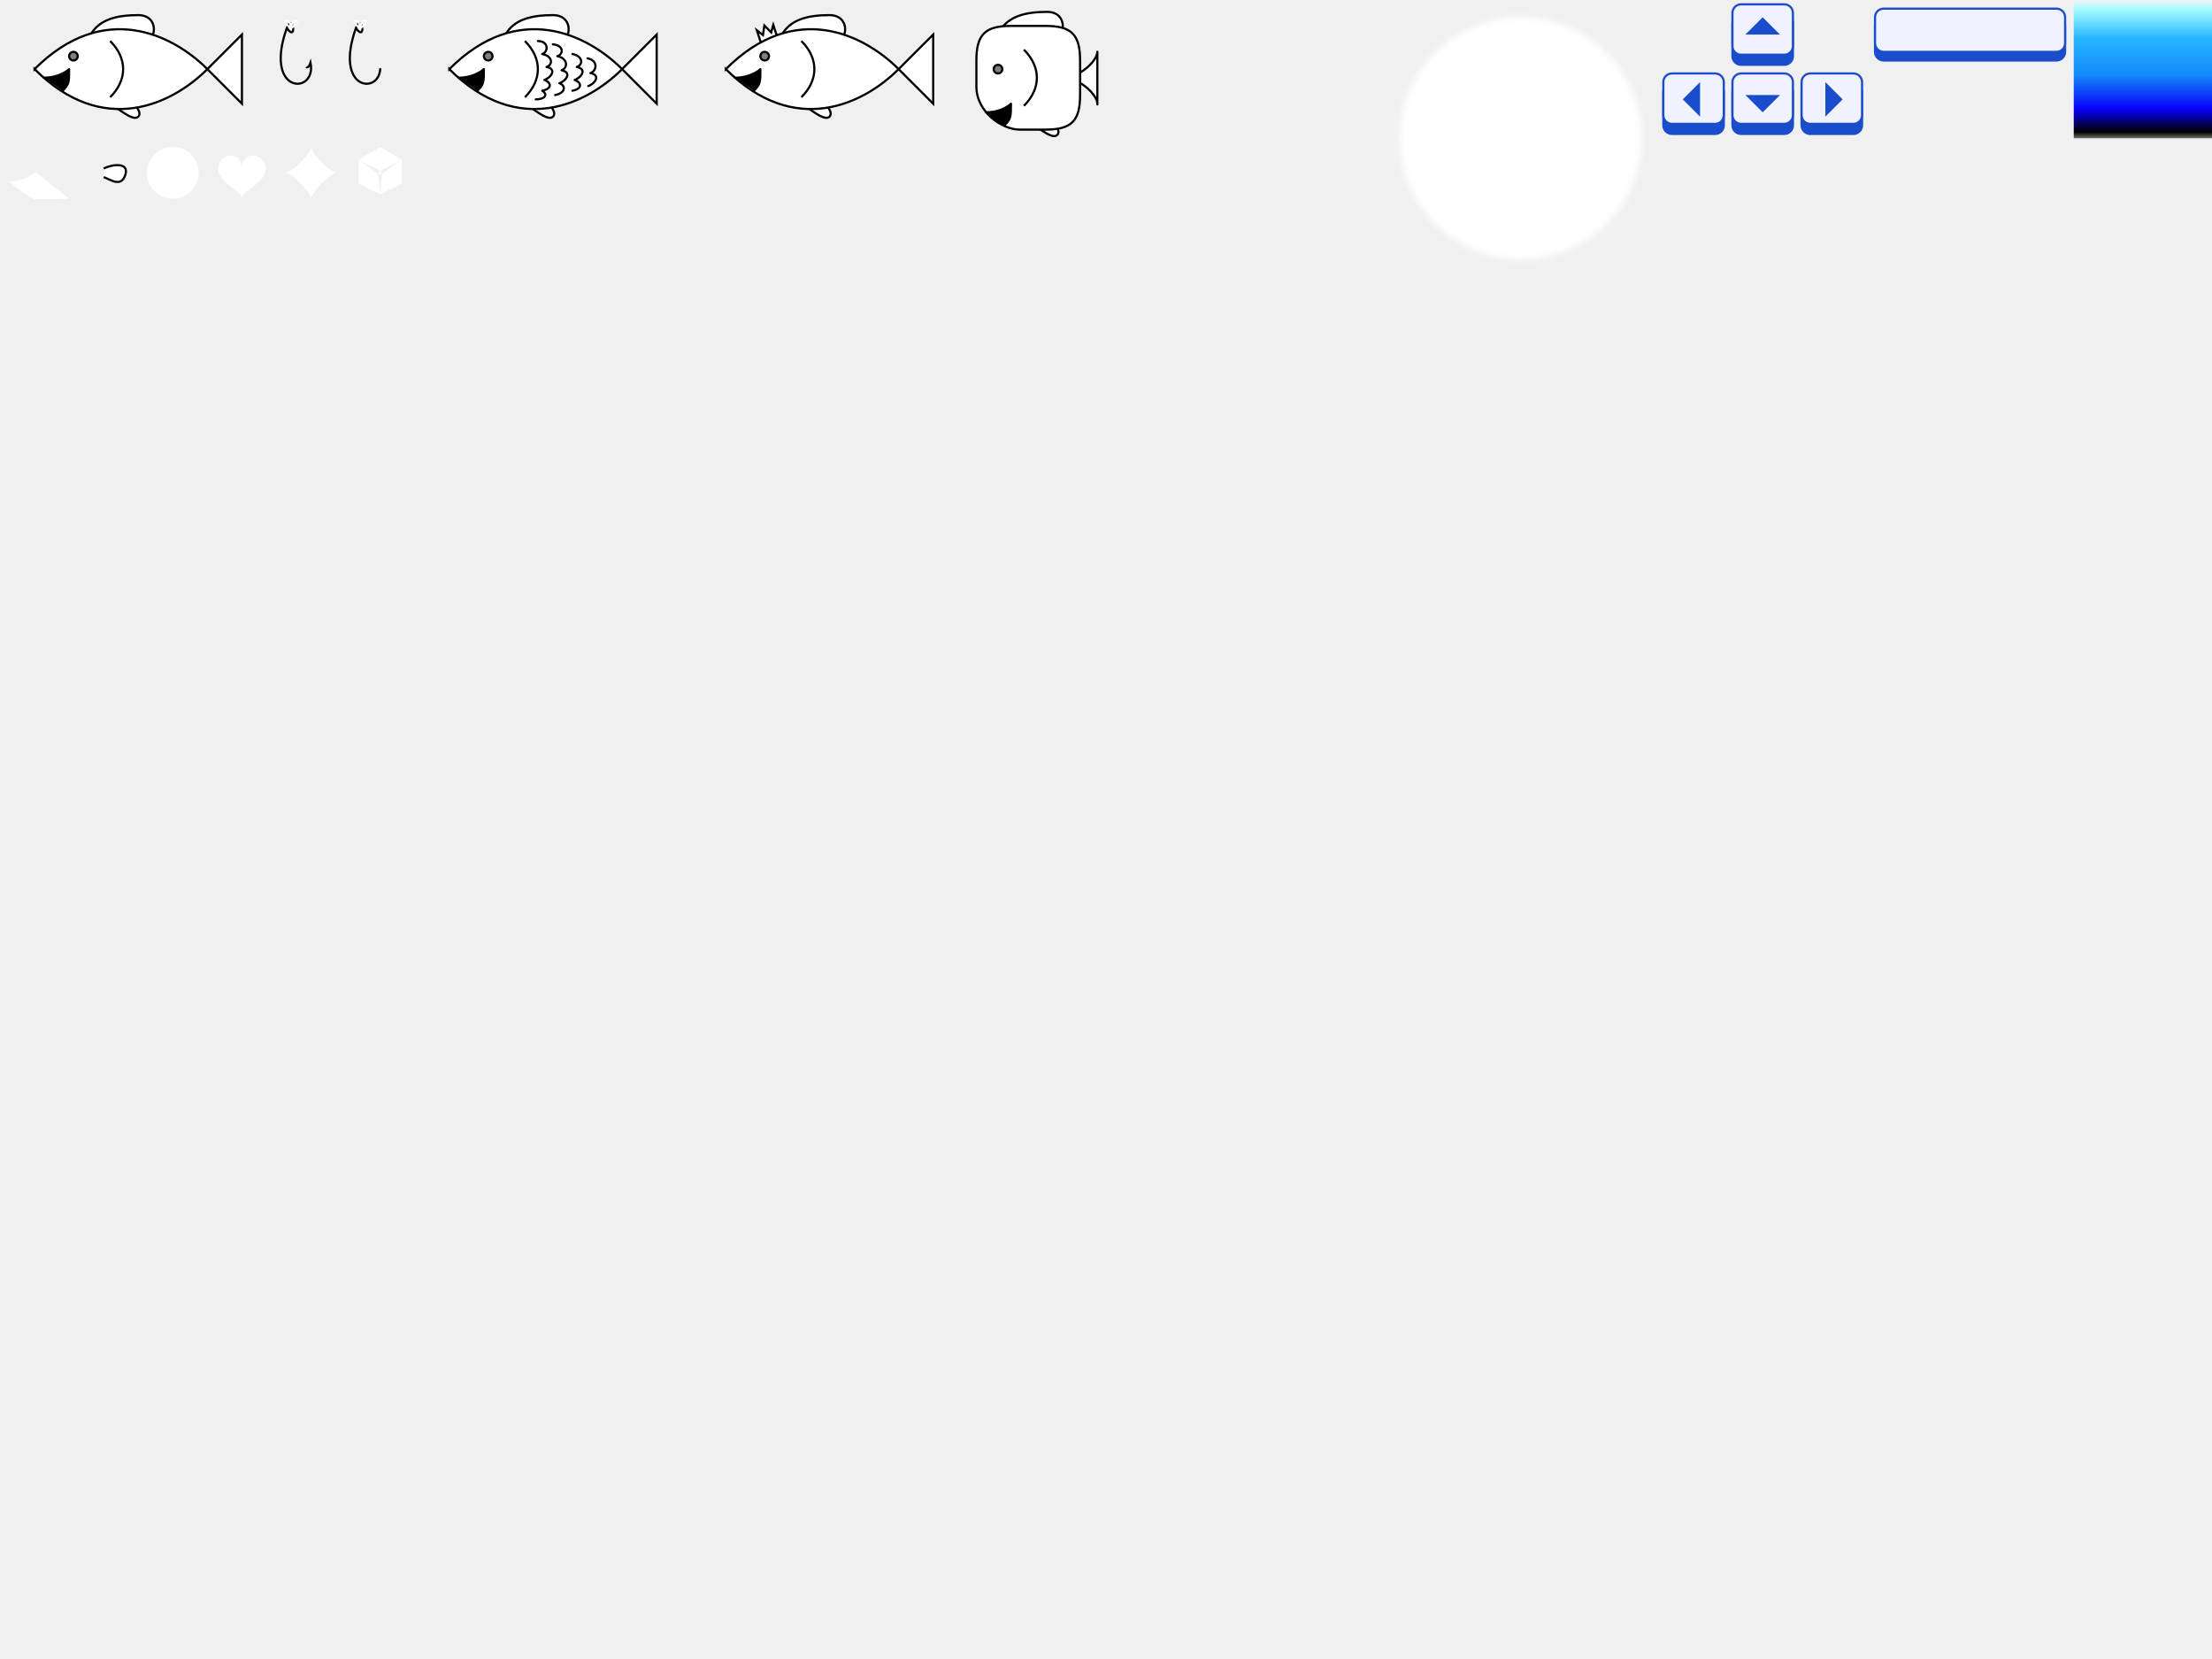
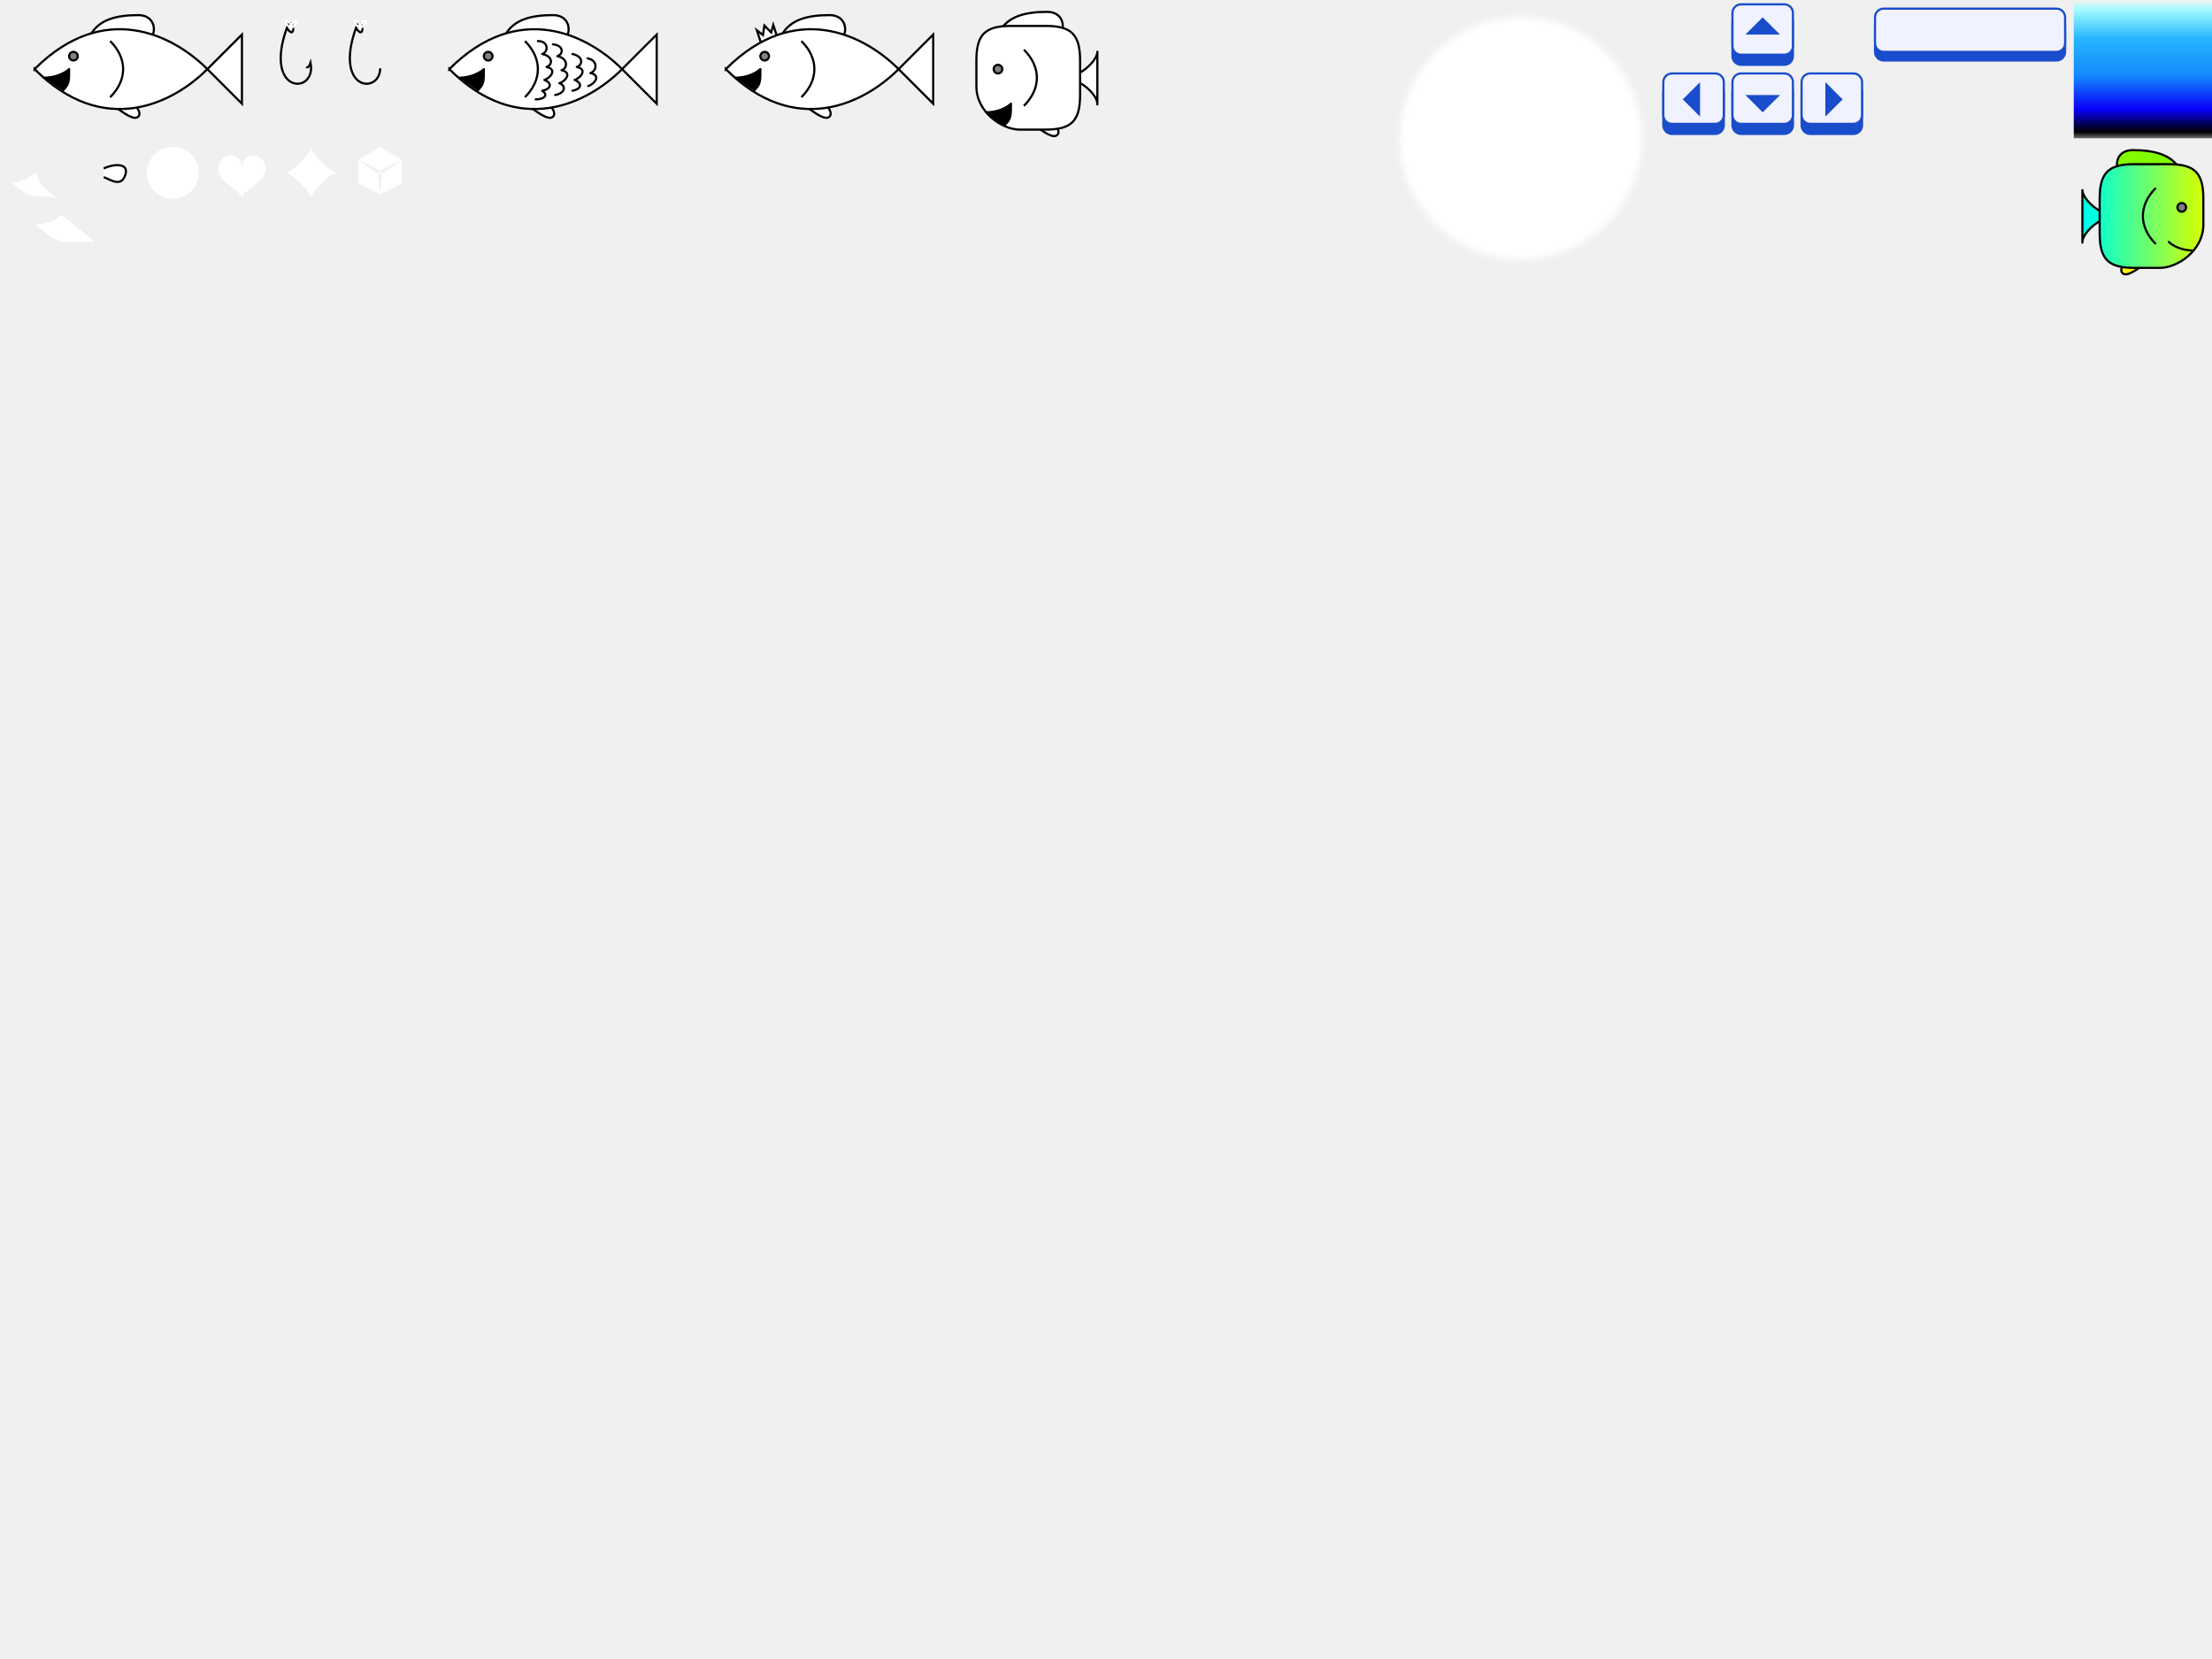
<svg xmlns="http://www.w3.org/2000/svg" xmlns:xlink="http://www.w3.org/1999/xlink" width="1024" height="768" viewBox="0 0 270.933 203.2" version="1.1" id="svg8">
  <defs id="defs2">
+     <linearGradient id="linearGradient950">
+       <stop style="stop-color:#d7ff01;stop-opacity:1" offset="0" id="stop946" />
+       <stop style="stop-color:#10ffca;stop-opacity:1" offset="1" id="stop948" />
+     </linearGradient>
    <linearGradient id="linearGradient865">
      <stop style="stop-color:#f2f4f4;stop-opacity:1" offset="0" id="stop861" />
      <stop style="stop-color:#a3fcff;stop-opacity:1" offset="0.069" id="stop869" />
      <stop style="stop-color:#27b6ff;stop-opacity:1" offset="0.278" id="stop877" />
      <stop style="stop-color:#1489fb;stop-opacity:1" offset="0.544" id="stop871" />
      <stop style="stop-color:#0800f9;stop-opacity:1" offset="0.79" id="stop873" />
      <stop style="stop-color:#000000;stop-opacity:1" offset="0.955" id="stop875" />
      <stop style="stop-color:#6e6e6e;stop-opacity:1" offset="1" id="stop863" />
    </linearGradient>
    <linearGradient xlink:href="#linearGradient865" id="linearGradient867" x1="262.467" y1="0" x2="262.467" y2="16.933" gradientUnits="userSpaceOnUse" />
    <filter style="color-interpolation-filters:sRGB" id="filter1007" x="-0.031" width="1.061" y="-0.031" height="1.061">
      <feGaussianBlur stdDeviation="0.19" id="feGaussianBlur1009" />
    </filter>
+     <linearGradient xlink:href="#linearGradient950" id="linearGradient952" x1="255.058" y1="25.4" x2="267.758" y2="25.4" gradientUnits="userSpaceOnUse" gradientTransform="matrix(-1,0,0,1,524.9333,0)" />
  </defs>
  <g id="layer1">
+     <rect style="fill:#ffffff;fill-opacity:0.01;fill-rule:evenodd;stroke:none;stroke-width:0.374;stroke-linejoin:bevel;stroke-miterlimit:4;stroke-dasharray:none;paint-order:normal" id="rect936" width="50.8" height="8.467" x="1.4802974e-15" y="16.933" />
    <path style="fill:#ffffff;stroke:#000000;stroke-width:0.265px;stroke-linecap:butt;stroke-linejoin:miter;stroke-opacity:1" d="m 130.175,9.525 c 2.117,0 4.233,-2.117 4.233,-3.175 0,-1.058 0,7.408 0,6.35 0,-1.058 -2.117,-3.175 -4.233,-3.175 z" id="path928" />
    <path style="fill:#ffffff;stroke:#000000;stroke-width:0.265px;stroke-linecap:butt;stroke-linejoin:miter;stroke-opacity:1" d="M 93.522,6.222 92.701,3.707 93.45,4.297 93.625,3.127 94.456,3.969 94.713,3.05 95.534,5.565 Z" id="path957" />
    <path style="fill:#ffffff;stroke:#000000;stroke-width:0.265px;stroke-linecap:butt;stroke-linejoin:miter;stroke-opacity:1" d="m 14.287,13.229 c 0.794,0.529 2.117,1.587 2.646,1.058 C 17.462,13.758 16.404,12.7 16.14,12.435" id="path919" />
    <path style="fill:#ffffff;stroke:#000000;stroke-width:0.265px;stroke-linecap:butt;stroke-linejoin:miter;stroke-opacity:1" d="m 11.113,4.233 c 1.058,-1.852 3.175,-2.381 5.821,-2.381 2.646,0 2.381,3.44 0.265,3.44" id="path917" />
    <rect style="fill:#ffffff;fill-opacity:0.01;fill-rule:evenodd;stroke:none;stroke-width:0.374;stroke-linejoin:bevel;stroke-miterlimit:4;stroke-dasharray:none;paint-order:normal" id="rect905" width="25.4" height="8.467" x="8.8817842e-16" y="16.933" />
    <path style="fill:#ffffff;stroke:#000000;stroke-width:0.265;stroke-linecap:butt;stroke-linejoin:miter;stroke-opacity:1;stroke-miterlimit:4;stroke-dasharray:none" d="m 4.233,8.467 c 8.467,-8.467 16.933,-4.233 21.167,0 4.233,4.233 4.233,4.233 4.233,4.233 V 4.233 c 0,0 0,0 -4.233,4.233 -4.233,4.233 -12.7,8.467 -21.167,0 z" id="path835" />
    <path style="fill:none;stroke:#000000;stroke-width:0.265px;stroke-linecap:butt;stroke-linejoin:miter;stroke-opacity:1" d="m 35.127,3.438 c 1.323,1.852 0.713,-2.01 0,-10e-8 -2.7,7.61 2.799,8.159 2.973,5.029 0.014,-0.244 -0.005,-0.509 -0.062,-0.796 -0.265,0.794 -0.529,0.529 -0.529,0.529" id="path855" />
    <rect style="fill:url(#linearGradient867);fill-rule:evenodd;stroke:none;stroke-width:0.265;paint-order:stroke fill markers;fill-opacity:1" id="rect859" width="16.933" height="16.933" x="254" y="0" />
    <path id="path879" style="fill:#000000;stroke:#000000;stroke-width:1;stroke-linecap:round;stroke-linejoin:round;stroke-miterlimit:4;stroke-dasharray:none;stroke-opacity:1" d="M 29,42 C 32,39 32,38 32,32 c 0,0 -3.913,3.9 -11.725,3.992" transform="scale(0.2645833)" />
    <ellipse style="fill:#808080;fill-opacity:1;fill-rule:evenodd;stroke:#000000;stroke-width:0.265;paint-order:normal;stroke-miterlimit:4;stroke-dasharray:none" id="path881" cx="8.996" cy="6.879" rx="0.529" ry="0.529" />
    <path style="fill:none;stroke:#000000;stroke-width:0.265px;stroke-linecap:butt;stroke-linejoin:miter;stroke-opacity:1" d="m 13.494,5.027 c 2.117,2.117 2.117,4.762 0,6.879" id="path885" />
-     <path style="color:#000000;font-style:normal;font-variant:normal;font-weight:normal;font-stretch:normal;font-size:medium;line-height:normal;font-family:sans-serif;font-variant-ligatures:normal;font-variant-position:normal;font-variant-caps:normal;font-variant-numeric:normal;font-variant-alternates:normal;font-variant-east-asian:normal;font-feature-settings:normal;font-variation-settings:normal;text-indent:0;text-align:start;text-decoration:none;text-decoration-line:none;text-decoration-style:solid;text-decoration-color:#000000;letter-spacing:normal;word-spacing:normal;text-transform:none;writing-mode:lr-tb;direction:ltr;text-orientation:mixed;dominant-baseline:auto;baseline-shift:baseline;text-anchor:start;white-space:normal;shape-padding:0;shape-margin:0;inline-size:0;clip-rule:nonzero;display:inline;overflow:visible;visibility:visible;isolation:auto;mix-blend-mode:normal;color-interpolation:sRGB;color-interpolation-filters:linearRGB;solid-color:#000000;solid-opacity:1;vector-effect:none;fill:#ffffff;fill-opacity:1;fill-rule:nonzero;stroke:none;stroke-width:0.265;stroke-linecap:butt;stroke-linejoin:miter;stroke-miterlimit:4;stroke-dasharray:none;stroke-dashoffset:0;stroke-opacity:1;color-rendering:auto;image-rendering:auto;shape-rendering:auto;text-rendering:auto;enable-background:accumulate;stop-color:#000000" d="m 4.233,21.167 c 0,0 -1.035,1.032 -3.102,1.056 1.04,0.905 2.076,1.62 3.102,2.181 l 4.233,-0.063 -3.969,-3.175 z" id="path896" />
+     <path style="color:#000000;font-style:normal;font-variant:normal;font-weight:normal;font-stretch:normal;font-size:medium;line-height:normal;font-family:sans-serif;font-variant-ligatures:normal;font-variant-position:normal;font-variant-caps:normal;font-variant-numeric:normal;font-variant-alternates:normal;font-variant-east-asian:normal;font-feature-settings:normal;font-variation-settings:normal;text-indent:0;text-align:start;text-decoration:none;text-decoration-line:none;text-decoration-style:solid;text-decoration-color:#000000;letter-spacing:normal;word-spacing:normal;text-transform:none;writing-mode:lr-tb;direction:ltr;text-orientation:mixed;dominant-baseline:auto;baseline-shift:baseline;text-anchor:start;white-space:normal;shape-padding:0;shape-margin:0;inline-size:0;clip-rule:nonzero;display:inline;overflow:visible;visibility:visible;isolation:auto;mix-blend-mode:normal;color-interpolation:sRGB;color-interpolation-filters:linearRGB;solid-color:#000000;solid-opacity:1;vector-effect:none;fill:#ffffff;fill-opacity:1;fill-rule:nonzero;stroke:none;stroke-width:0.265;stroke-linecap:butt;stroke-linejoin:miter;stroke-miterlimit:4;stroke-dasharray:none;stroke-dashoffset:0;stroke-opacity:1;color-rendering:auto;image-rendering:auto;shape-rendering:auto;text-rendering:auto;enable-background:accumulate;stop-color:#000000" d="m 7.408,26.427 c 0,0 -1.035,1.032 -3.102,1.056 1.04,0.905 2.076,1.62 3.102,2.181 l 4.233,-0.063 -3.969,-3.175 z" id="path896" />
    <path style="fill:none;stroke:#ffffff;stroke-width:0.265px;stroke-linecap:butt;stroke-linejoin:miter;stroke-opacity:1" d="m 35.656,3.438 c 0,-1.323 1.587,-1.058 0,0 z" id="path911" />
    <path style="fill:none;stroke:#ffffff;stroke-width:0.265px;stroke-linecap:butt;stroke-linejoin:miter;stroke-opacity:1" d="m 35.656,3.438 c 0,-1.323 -1.587,-1.058 0,0 z" id="path913" />
    <path style="fill:#ffffff;stroke:#000000;stroke-width:0.265px;stroke-linecap:butt;stroke-linejoin:miter;stroke-opacity:1" d="m 12.7,20.637 c 1.058,-0.529 3.175,-0.794 2.646,0.794 -0.529,1.587 -1.852,0.529 -2.646,0.265" id="path915" />
    <path style="fill:none;stroke:#000000;stroke-width:0.265;stroke-linecap:round;stroke-linejoin:miter;stroke-opacity:1;stroke-miterlimit:4;stroke-dasharray:none" d="m 43.594,3.438 c 1.323,1.852 0.713,-2.01 0,-10e-8 -2.7,7.61 2.799,8.159 2.973,5.029" id="path927" />
    <path style="fill:none;stroke:#ffffff;stroke-width:0.265px;stroke-linecap:butt;stroke-linejoin:miter;stroke-opacity:1" d="m 44.123,3.438 c 0,-1.323 1.587,-1.058 0,0 z" id="path929" />
    <path style="fill:none;stroke:#ffffff;stroke-width:0.265px;stroke-linecap:butt;stroke-linejoin:miter;stroke-opacity:1" d="m 44.123,3.438 c 0,-1.323 -1.587,-1.058 0,0 z" id="path931" />
    <ellipse style="fill:#ffffff;fill-opacity:1;fill-rule:evenodd;stroke:none;stroke-width:0.397;stroke-linecap:round;stroke-linejoin:round;stroke-miterlimit:4;stroke-dasharray:none;paint-order:normal" id="path933" cx="21.167" cy="21.167" rx="3.175" ry="3.175" />
-     <rect style="fill:#ffffff;fill-opacity:0.01;fill-rule:evenodd;stroke:none;stroke-width:0.374;stroke-linejoin:bevel;stroke-miterlimit:4;stroke-dasharray:none;paint-order:normal" id="rect936" width="50.8" height="8.467" x="1.4802974e-15" y="16.933" />
    <rect style="fill:#194dcc;fill-opacity:1;fill-rule:evenodd;stroke:#194dcc;stroke-width:0.265;stroke-linecap:round;stroke-linejoin:round;stroke-miterlimit:4;stroke-dasharray:none;paint-order:normal;stroke-opacity:1" id="rect942" width="23.283" height="5.292" x="229.658" y="2.117" ry="1.058" rx="1.058" />
    <rect style="fill:#f1f2ff;fill-opacity:1;fill-rule:evenodd;stroke:#194dcc;stroke-width:0.265;stroke-linecap:round;stroke-linejoin:round;stroke-miterlimit:4;stroke-dasharray:none;paint-order:normal;stroke-opacity:1" id="rect944" width="23.283" height="5.292" x="229.658" y="1.058" ry="1.058" rx="1.058" />
    <rect style="fill:#194dcc;fill-opacity:1;fill-rule:evenodd;stroke:#194dcc;stroke-width:0.265;stroke-linecap:round;stroke-linejoin:round;stroke-miterlimit:4;stroke-dasharray:none;paint-order:normal;stroke-opacity:1" id="rect950" width="7.408" height="6.174" x="212.196" y="10.231" ry="1.058" rx="1.058" />
    <rect style="fill:#f1f2ff;fill-opacity:1;fill-rule:evenodd;stroke:#194dcc;stroke-width:0.265;stroke-linecap:round;stroke-linejoin:round;stroke-miterlimit:4;stroke-dasharray:none;paint-order:normal;stroke-opacity:1" id="rect952" width="7.408" height="6.174" x="212.196" y="8.996" ry="1.058" rx="1.058" />
    <rect style="fill:#194dcc;fill-opacity:1;fill-rule:evenodd;stroke:#194dcc;stroke-width:0.265;stroke-linecap:round;stroke-linejoin:round;stroke-miterlimit:4;stroke-dasharray:none;paint-order:normal;stroke-opacity:1" id="rect962" width="7.408" height="6.174" x="212.196" y="1.764" ry="1.058" rx="1.058" />
    <rect style="fill:#f1f2ff;fill-opacity:1;fill-rule:evenodd;stroke:#194dcc;stroke-width:0.265;stroke-linecap:round;stroke-linejoin:round;stroke-miterlimit:4;stroke-dasharray:none;paint-order:normal;stroke-opacity:1" id="rect964" width="7.408" height="6.174" x="212.196" y="0.529" ry="1.058" rx="1.058" />
    <rect style="fill:#194dcc;fill-opacity:1;fill-rule:evenodd;stroke:#194dcc;stroke-width:0.265;stroke-linecap:round;stroke-linejoin:round;stroke-miterlimit:4;stroke-dasharray:none;paint-order:normal;stroke-opacity:1" id="rect966" width="7.408" height="6.174" x="220.663" y="10.231" ry="1.058" rx="1.058" />
    <rect style="fill:#f1f2ff;fill-opacity:1;fill-rule:evenodd;stroke:#194dcc;stroke-width:0.265;stroke-linecap:round;stroke-linejoin:round;stroke-miterlimit:4;stroke-dasharray:none;paint-order:normal;stroke-opacity:1" id="rect968" width="7.408" height="6.174" x="220.663" y="8.996" ry="1.058" rx="1.058" />
    <rect style="fill:#194dcc;fill-opacity:1;fill-rule:evenodd;stroke:#194dcc;stroke-width:0.265;stroke-linecap:round;stroke-linejoin:round;stroke-miterlimit:4;stroke-dasharray:none;paint-order:normal;stroke-opacity:1" id="rect970" width="7.408" height="6.174" x="203.729" y="10.231" ry="1.058" rx="1.058" />
    <rect style="fill:#f1f2ff;fill-opacity:1;fill-rule:evenodd;stroke:#194dcc;stroke-width:0.265;stroke-linecap:round;stroke-linejoin:round;stroke-miterlimit:4;stroke-dasharray:none;paint-order:normal;stroke-opacity:1" id="rect972" width="7.408" height="6.174" x="203.729" y="8.996" ry="1.058" rx="1.058" />
    <path style="fill:#194dcc;stroke:none;stroke-width:0.265px;stroke-linecap:butt;stroke-linejoin:miter;stroke-opacity:1;fill-opacity:1" d="m 213.783,4.233 h 4.233 l -2.117,-2.117 z" id="path974" />
    <path style="fill:#194dcc;stroke:none;stroke-width:0.265px;stroke-linecap:butt;stroke-linejoin:miter;stroke-opacity:1;fill-opacity:1" d="m 213.783,11.642 h 4.233 L 215.9,13.758 Z" id="path976" />
    <path style="fill:#194dcc;stroke:none;stroke-width:0.265px;stroke-linecap:butt;stroke-linejoin:miter;stroke-opacity:1;fill-opacity:1" d="m 208.227,10.054 v 4.233 l -2.117,-2.117 z" id="path978" />
    <path style="fill:#194dcc;stroke:none;stroke-width:0.265px;stroke-linecap:butt;stroke-linejoin:miter;stroke-opacity:1;fill-opacity:1" d="m 223.573,10.054 v 4.233 l 2.117,-2.117 z" id="path980" />
    <path id="path982" style="fill:#ffffff;stroke:none;stroke-width:0.265px;stroke-linecap:butt;stroke-linejoin:miter;stroke-opacity:1" d="m 28.178,19.05 c -0.728,0.066 -1.455,0.661 -1.455,1.587 0,1.852 2.91,2.646 2.91,3.704 1e-6,-1.058 2.91,-1.852 2.91,-3.704 0,-1.852 -2.91,-2.381 -2.91,0 0,-1.191 -0.728,-1.654 -1.455,-1.587 z" />
    <path style="fill:#ffffff;stroke:none;stroke-width:0.265px;stroke-linecap:butt;stroke-linejoin:miter;stroke-opacity:1" d="m 34.925,21.167 c 0.794,0 3.175,-2.381 3.175,-3.175 0,0.794 2.381,3.175 3.175,3.175 -0.794,0 -3.175,2.381 -3.175,3.175 0,-0.794 -2.381,-3.175 -3.175,-3.175 z" id="path987" />
    <circle style="fill:#ffffff;fill-opacity:1;fill-rule:evenodd;stroke:none;stroke-width:0.132;stroke-linecap:round;stroke-linejoin:round;stroke-miterlimit:4;stroke-dasharray:none;stroke-opacity:1;paint-order:normal;filter:url(#filter1007)" id="path989" cx="186.267" cy="16.933" r="7.408" transform="matrix(2.000001,0,0,2.000001,-186.2668,-16.93334)" />
    <path id="path888" style="fill:#ffffff;stroke:none;stroke-width:1px;stroke-linecap:butt;stroke-linejoin:miter;stroke-opacity:1" d="m 176,68 -10,6 10,5 10,-5 z m 10,6 -9.134,6.5 L 176,90 186,85 Z M 176,90 175.134,80.5 166,74 v 11 z" transform="scale(0.2645833)" />
    <path style="fill:#ffffff;fill-rule:evenodd;stroke:none;stroke-width:0.265;stroke-linecap:round;stroke-linejoin:round" id="path903" d="m 46.567,20.902 0.229,0.397 -0.458,10e-7 z" />
    <path style="fill:#ffffff;stroke:#000000;stroke-width:0.265px;stroke-linecap:butt;stroke-linejoin:miter;stroke-opacity:1" d="m 65.088,13.229 c 0.794,0.529 2.117,1.587 2.646,1.058 C 68.263,13.758 67.204,12.7 66.94,12.435" id="path905" />
    <path style="fill:#ffffff;stroke:#000000;stroke-width:0.265px;stroke-linecap:butt;stroke-linejoin:miter;stroke-opacity:1" d="m 61.913,4.233 c 1.058,-1.852 3.175,-2.381 5.821,-2.381 2.646,0 2.381,3.44 0.265,3.44" id="path907" />
    <path style="fill:#ffffff;stroke:#000000;stroke-width:0.265;stroke-linecap:butt;stroke-linejoin:miter;stroke-miterlimit:4;stroke-dasharray:none;stroke-opacity:1" d="m 55.033,8.467 c 8.467,-8.467 16.933,-4.233 21.167,0 4.233,4.233 4.233,4.233 4.233,4.233 V 4.233 c 0,0 0,0 -4.233,4.233 -4.233,4.233 -12.7,8.467 -21.167,0 z" id="path909" />
    <path id="path912" style="fill:#000000;stroke:#000000;stroke-width:0.265;stroke-linecap:round;stroke-linejoin:round;stroke-miterlimit:4;stroke-dasharray:none;stroke-opacity:1" d="m 58.473,11.113 c 0.794,-0.794 0.794,-1.058 0.794,-2.646 0,0 -1.035,1.032 -3.102,1.056" />
    <ellipse style="fill:#808080;fill-opacity:1;fill-rule:evenodd;stroke:#000000;stroke-width:0.265;stroke-miterlimit:4;stroke-dasharray:none;paint-order:normal" id="ellipse914" cx="59.796" cy="6.879" rx="0.529" ry="0.529" />
    <path style="fill:none;stroke:#000000;stroke-width:0.265px;stroke-linecap:butt;stroke-linejoin:miter;stroke-opacity:1" d="m 64.294,5.027 c 2.117,2.117 2.117,4.762 0,6.879" id="path916" />
    <path id="path926" style="fill:none;stroke:#000000;stroke-width:0.265;stroke-linecap:round;stroke-linejoin:round;stroke-opacity:1;stroke-miterlimit:4;stroke-dasharray:none" d="m 65.617,12.171 c 1.058,0 1.587,-0.529 0.794,-1.058 1.323,-0.265 1.058,-1.058 0.265,-1.323 0.794,-0.265 1.587,-1.323 0.265,-1.587 0.794,-0.265 0.794,-1.323 -0.529,-1.587 0.794,-0.265 0.794,-1.587 -0.529,-1.587" />
    <path id="path939" style="fill:none;stroke:#000000;stroke-width:0.265;stroke-linecap:round;stroke-linejoin:round;stroke-miterlimit:4;stroke-dasharray:none;stroke-opacity:1" d="m 67.998,11.642 c 1.323,-0.265 1.31,-1.184 0.517,-1.449 0.794,-0.265 1.587,-1.323 0.265,-1.587 C 69.573,8.341 69.585,7.144 68.263,6.879 69.056,6.615 69.056,5.556 67.721,5.431" />
    <path id="path941" style="fill:none;stroke:#000000;stroke-width:0.265;stroke-linecap:round;stroke-linejoin:round;stroke-miterlimit:4;stroke-dasharray:none;stroke-opacity:1" d="m 70.115,11.113 c 1.323,-0.265 1.058,-1.058 0.265,-1.323 0.794,-0.265 1.587,-1.323 0.265,-1.587 0.794,-0.265 0.794,-1.323 -0.529,-1.587" />
    <path id="path943" style="fill:none;stroke:#000000;stroke-width:0.265;stroke-linecap:round;stroke-linejoin:round;stroke-miterlimit:4;stroke-dasharray:none;stroke-opacity:1" d="m 72.053,10.539 c 0.794,-0.265 1.587,-1.323 0.265,-1.587 0.794,-0.265 0.972,-1.544 -0.351,-1.808" />
    <path style="fill:#ffffff;stroke:#000000;stroke-width:0.265px;stroke-linecap:butt;stroke-linejoin:miter;stroke-opacity:1" d="m 98.954,13.229 c 0.794,0.529 2.117,1.587 2.646,1.058 0.529,-0.529 -0.529,-1.587 -0.794,-1.852" id="path945" />
    <path style="fill:#ffffff;stroke:#000000;stroke-width:0.265px;stroke-linecap:butt;stroke-linejoin:miter;stroke-opacity:1" d="m 95.779,4.233 c 1.058,-1.852 3.175,-2.381 5.821,-2.381 2.646,0 2.381,3.44 0.265,3.44" id="path947" />
    <path style="fill:#ffffff;stroke:#000000;stroke-width:0.265;stroke-linecap:butt;stroke-linejoin:miter;stroke-miterlimit:4;stroke-dasharray:none;stroke-opacity:1" d="m 88.9,8.467 c 8.467,-8.467 16.933,-4.233 21.167,0 C 114.3,12.7 114.3,12.7 114.3,12.7 V 4.233 c 0,0 0,0 -4.233,4.233 -4.233,4.233 -12.7,8.467 -21.167,0 z" id="path949" />
    <path id="path951" style="fill:#000000;stroke:#000000;stroke-width:0.265;stroke-linecap:round;stroke-linejoin:round;stroke-miterlimit:4;stroke-dasharray:none;stroke-opacity:1" d="m 92.34,11.113 c 0.794,-0.794 0.794,-1.058 0.794,-2.646 0,0 -1.035,1.032 -3.102,1.056" />
    <ellipse style="fill:#808080;fill-opacity:1;fill-rule:evenodd;stroke:#000000;stroke-width:0.265;stroke-miterlimit:4;stroke-dasharray:none;paint-order:normal" id="ellipse953" cx="93.662" cy="6.879" rx="0.529" ry="0.529" />
    <path style="fill:none;stroke:#000000;stroke-width:0.265px;stroke-linecap:butt;stroke-linejoin:miter;stroke-opacity:1" d="m 98.16,5.027 c 2.117,2.117 2.117,4.762 0,6.879" id="path955" />
    <path style="fill:#ffffff;stroke:#000000;stroke-width:0.265px;stroke-linecap:butt;stroke-linejoin:miter;stroke-opacity:1" d="m 126.852,15.466 c 0.794,0.529 2.117,1.587 2.646,1.058 0.529,-0.529 -0.529,-1.587 -0.794,-1.852" id="path908" />
    <path style="fill:#ffffff;stroke:#000000;stroke-width:0.265px;stroke-linecap:butt;stroke-linejoin:miter;stroke-opacity:1" d="m 122.436,3.836 c 1.058,-1.852 3.175,-2.381 5.821,-2.381 2.646,0 2.381,3.44 0.265,3.44" id="path910" />
    <path style="fill:#ffffff;stroke:#000000;stroke-width:0.265px;stroke-linecap:butt;stroke-linejoin:miter;stroke-opacity:1" d="m 119.592,10.583 c -10e-6,3.175 3.175,5.292 5.292,5.292 h 3.175 c 3.175,0 4.233,-1.058 4.233,-4.233 V 7.408 c 0,-3.175 -1.058,-4.233 -4.233,-4.233 H 123.825 c -3.175,0 -4.233,1.058 -4.233,4.233 z" id="path924" />
    <path id="path918" style="fill:#000000;stroke:#000000;stroke-width:0.265;stroke-linecap:round;stroke-linejoin:round;stroke-miterlimit:4;stroke-dasharray:none;stroke-opacity:1" d="M 123.031,15.346 C 123.825,14.552 123.825,14.287 123.825,12.7 c 0,0 -0.966,1.032 -3.032,1.056 z" />
    <ellipse style="fill:#808080;fill-opacity:1;fill-rule:evenodd;stroke:#000000;stroke-width:0.265;stroke-miterlimit:4;stroke-dasharray:none;paint-order:normal" id="ellipse920" cx="122.237" cy="8.467" rx="0.529" ry="0.529" />
    <path style="fill:none;stroke:#000000;stroke-width:0.265px;stroke-linecap:butt;stroke-linejoin:miter;stroke-opacity:1" d="m 125.412,6.085 c 2.117,2.117 2.117,4.762 0,6.879" id="path922" />
+     <path style="color:#000000;font-style:normal;font-variant:normal;font-weight:normal;font-stretch:normal;font-size:medium;line-height:normal;font-family:sans-serif;font-variant-ligatures:normal;font-variant-position:normal;font-variant-caps:normal;font-variant-numeric:normal;font-variant-alternates:normal;font-variant-east-asian:normal;font-feature-settings:normal;font-variation-settings:normal;text-indent:0;text-align:start;text-decoration:none;text-decoration-line:none;text-decoration-style:solid;text-decoration-color:#000000;letter-spacing:normal;word-spacing:normal;text-transform:none;writing-mode:lr-tb;direction:ltr;text-orientation:mixed;dominant-baseline:auto;baseline-shift:baseline;text-anchor:start;white-space:normal;shape-padding:0;shape-margin:0;inline-size:0;clip-rule:nonzero;display:inline;overflow:visible;visibility:visible;isolation:auto;mix-blend-mode:normal;color-interpolation:sRGB;color-interpolation-filters:linearRGB;solid-color:#000000;solid-opacity:1;vector-effect:none;fill:#ffffff;fill-opacity:1;fill-rule:nonzero;stroke:none;stroke-width:0.265;stroke-linecap:butt;stroke-linejoin:miter;stroke-miterlimit:4;stroke-dasharray:none;stroke-dashoffset:0;stroke-opacity:1;color-rendering:auto;image-rendering:auto;shape-rendering:auto;text-rendering:auto;enable-background:accumulate;stop-color:#000000" d="m 4.233,21.167 c 0,0 -0.801,1.067 -2.865,1.175 1.075,0.862 1.915,1.511 2.983,1.733 l 2.468,0.057 c 0,0 -2.258,-1.389 -2.322,-2.976 z" id="path930" />
+     <path style="fill:#01ffe5;fill-opacity:1;stroke:#000000;stroke-width:0.265px;stroke-linecap:butt;stroke-linejoin:miter;stroke-opacity:1" d="m 259.292,26.458 c -2.117,0 -4.233,-2.117 -4.233,-3.175 0,-1.058 0,7.408 0,6.35 0,-1.058 2.117,-3.175 4.233,-3.175 z" id="path932" />
+     <path style="fill:#fff30b;fill-opacity:1;stroke:#000000;stroke-width:0.265px;stroke-linecap:butt;stroke-linejoin:miter;stroke-opacity:1" d="m 262.615,32.4 c -0.794,0.529 -2.117,1.587 -2.646,1.058 -0.529,-0.529 0.529,-1.587 0.794,-1.852" id="path934" />
+     <path style="fill:#82fc00;fill-opacity:1;stroke:#000000;stroke-width:0.265px;stroke-linecap:butt;stroke-linejoin:miter;stroke-opacity:1" d="m 267.031,20.77 c -1.058,-1.852 -3.175,-2.381 -5.821,-2.381 -2.646,0 -2.381,3.44 -0.265,3.44" id="path936" />
+     <path style="fill:url(#linearGradient952);fill-opacity:1;stroke:#000000;stroke-width:0.265px;stroke-linecap:butt;stroke-linejoin:miter;stroke-opacity:1" d="m 269.875,27.517 c 10e-6,3.175 -3.175,5.292 -5.292,5.292 h -3.175 c -3.175,0 -4.233,-1.058 -4.233,-4.233 v -4.233 c 0,-3.175 1.058,-4.233 4.233,-4.233 h 4.233 c 3.175,0 4.233,1.058 4.233,4.233 z" id="path938" />
+     <path id="path940" style="fill:none;stroke:#000000;stroke-width:0.265;stroke-linecap:round;stroke-linejoin:round;stroke-miterlimit:4;stroke-dasharray:none;stroke-opacity:1" d="m 265.642,29.633 c 0,0 0.966,1.032 3.032,1.056" />
+     <ellipse style="fill:#808080;fill-opacity:1;fill-rule:evenodd;stroke:#000000;stroke-width:0.265;stroke-miterlimit:4;stroke-dasharray:none;paint-order:normal" id="ellipse942" cx="-267.229" cy="25.4" rx="0.529" ry="0.529" transform="scale(-1,1)" />
+     <path style="fill:none;stroke:#000000;stroke-width:0.265px;stroke-linecap:butt;stroke-linejoin:miter;stroke-opacity:1" d="m 264.054,23.019 c -2.117,2.117 -2.117,4.762 0,6.879" id="path944" />
  </g>
</svg>
